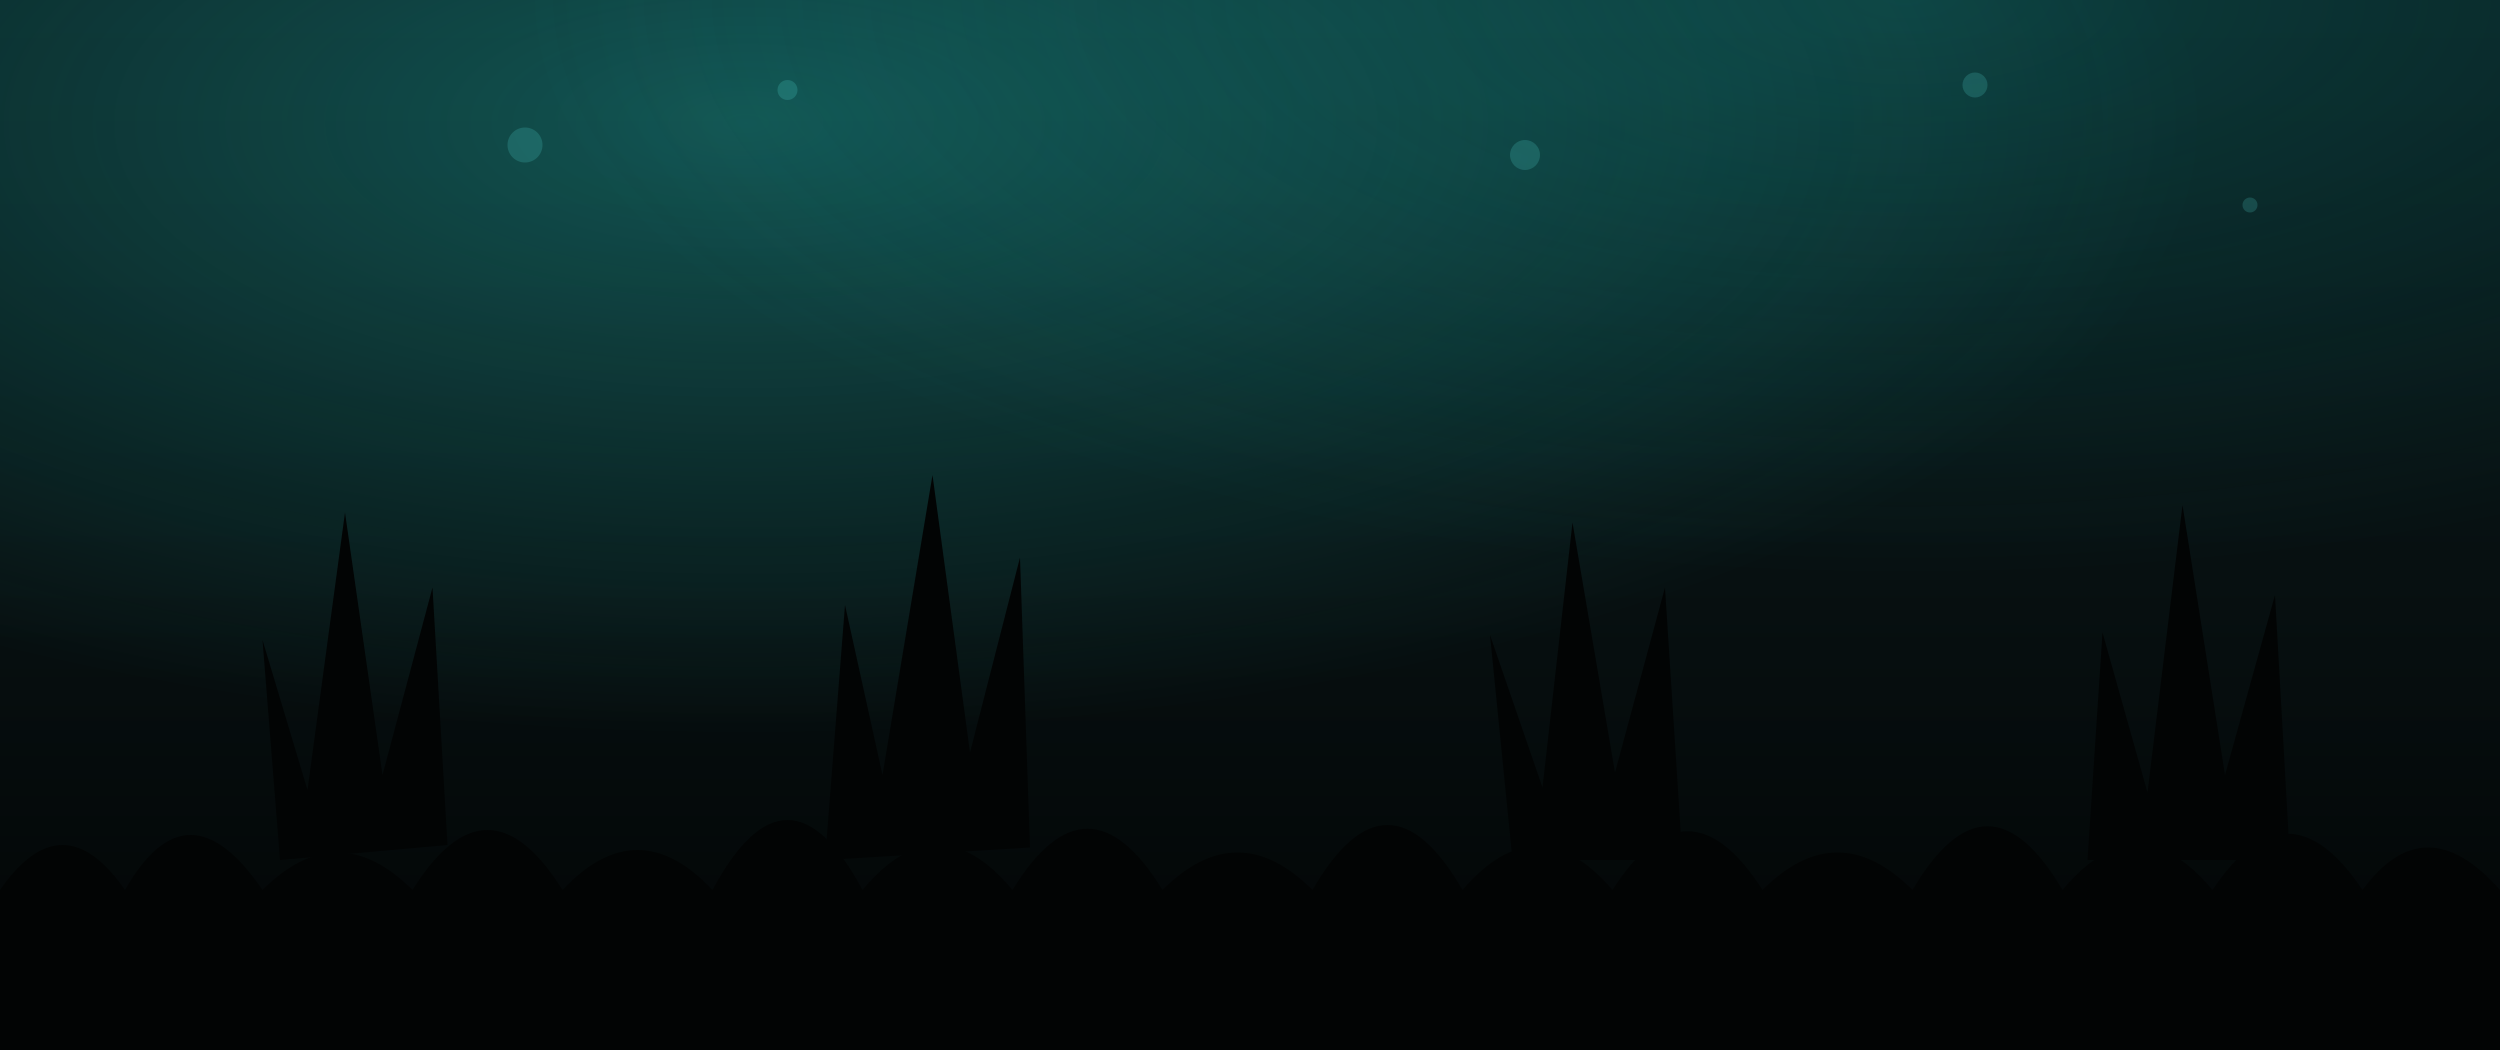
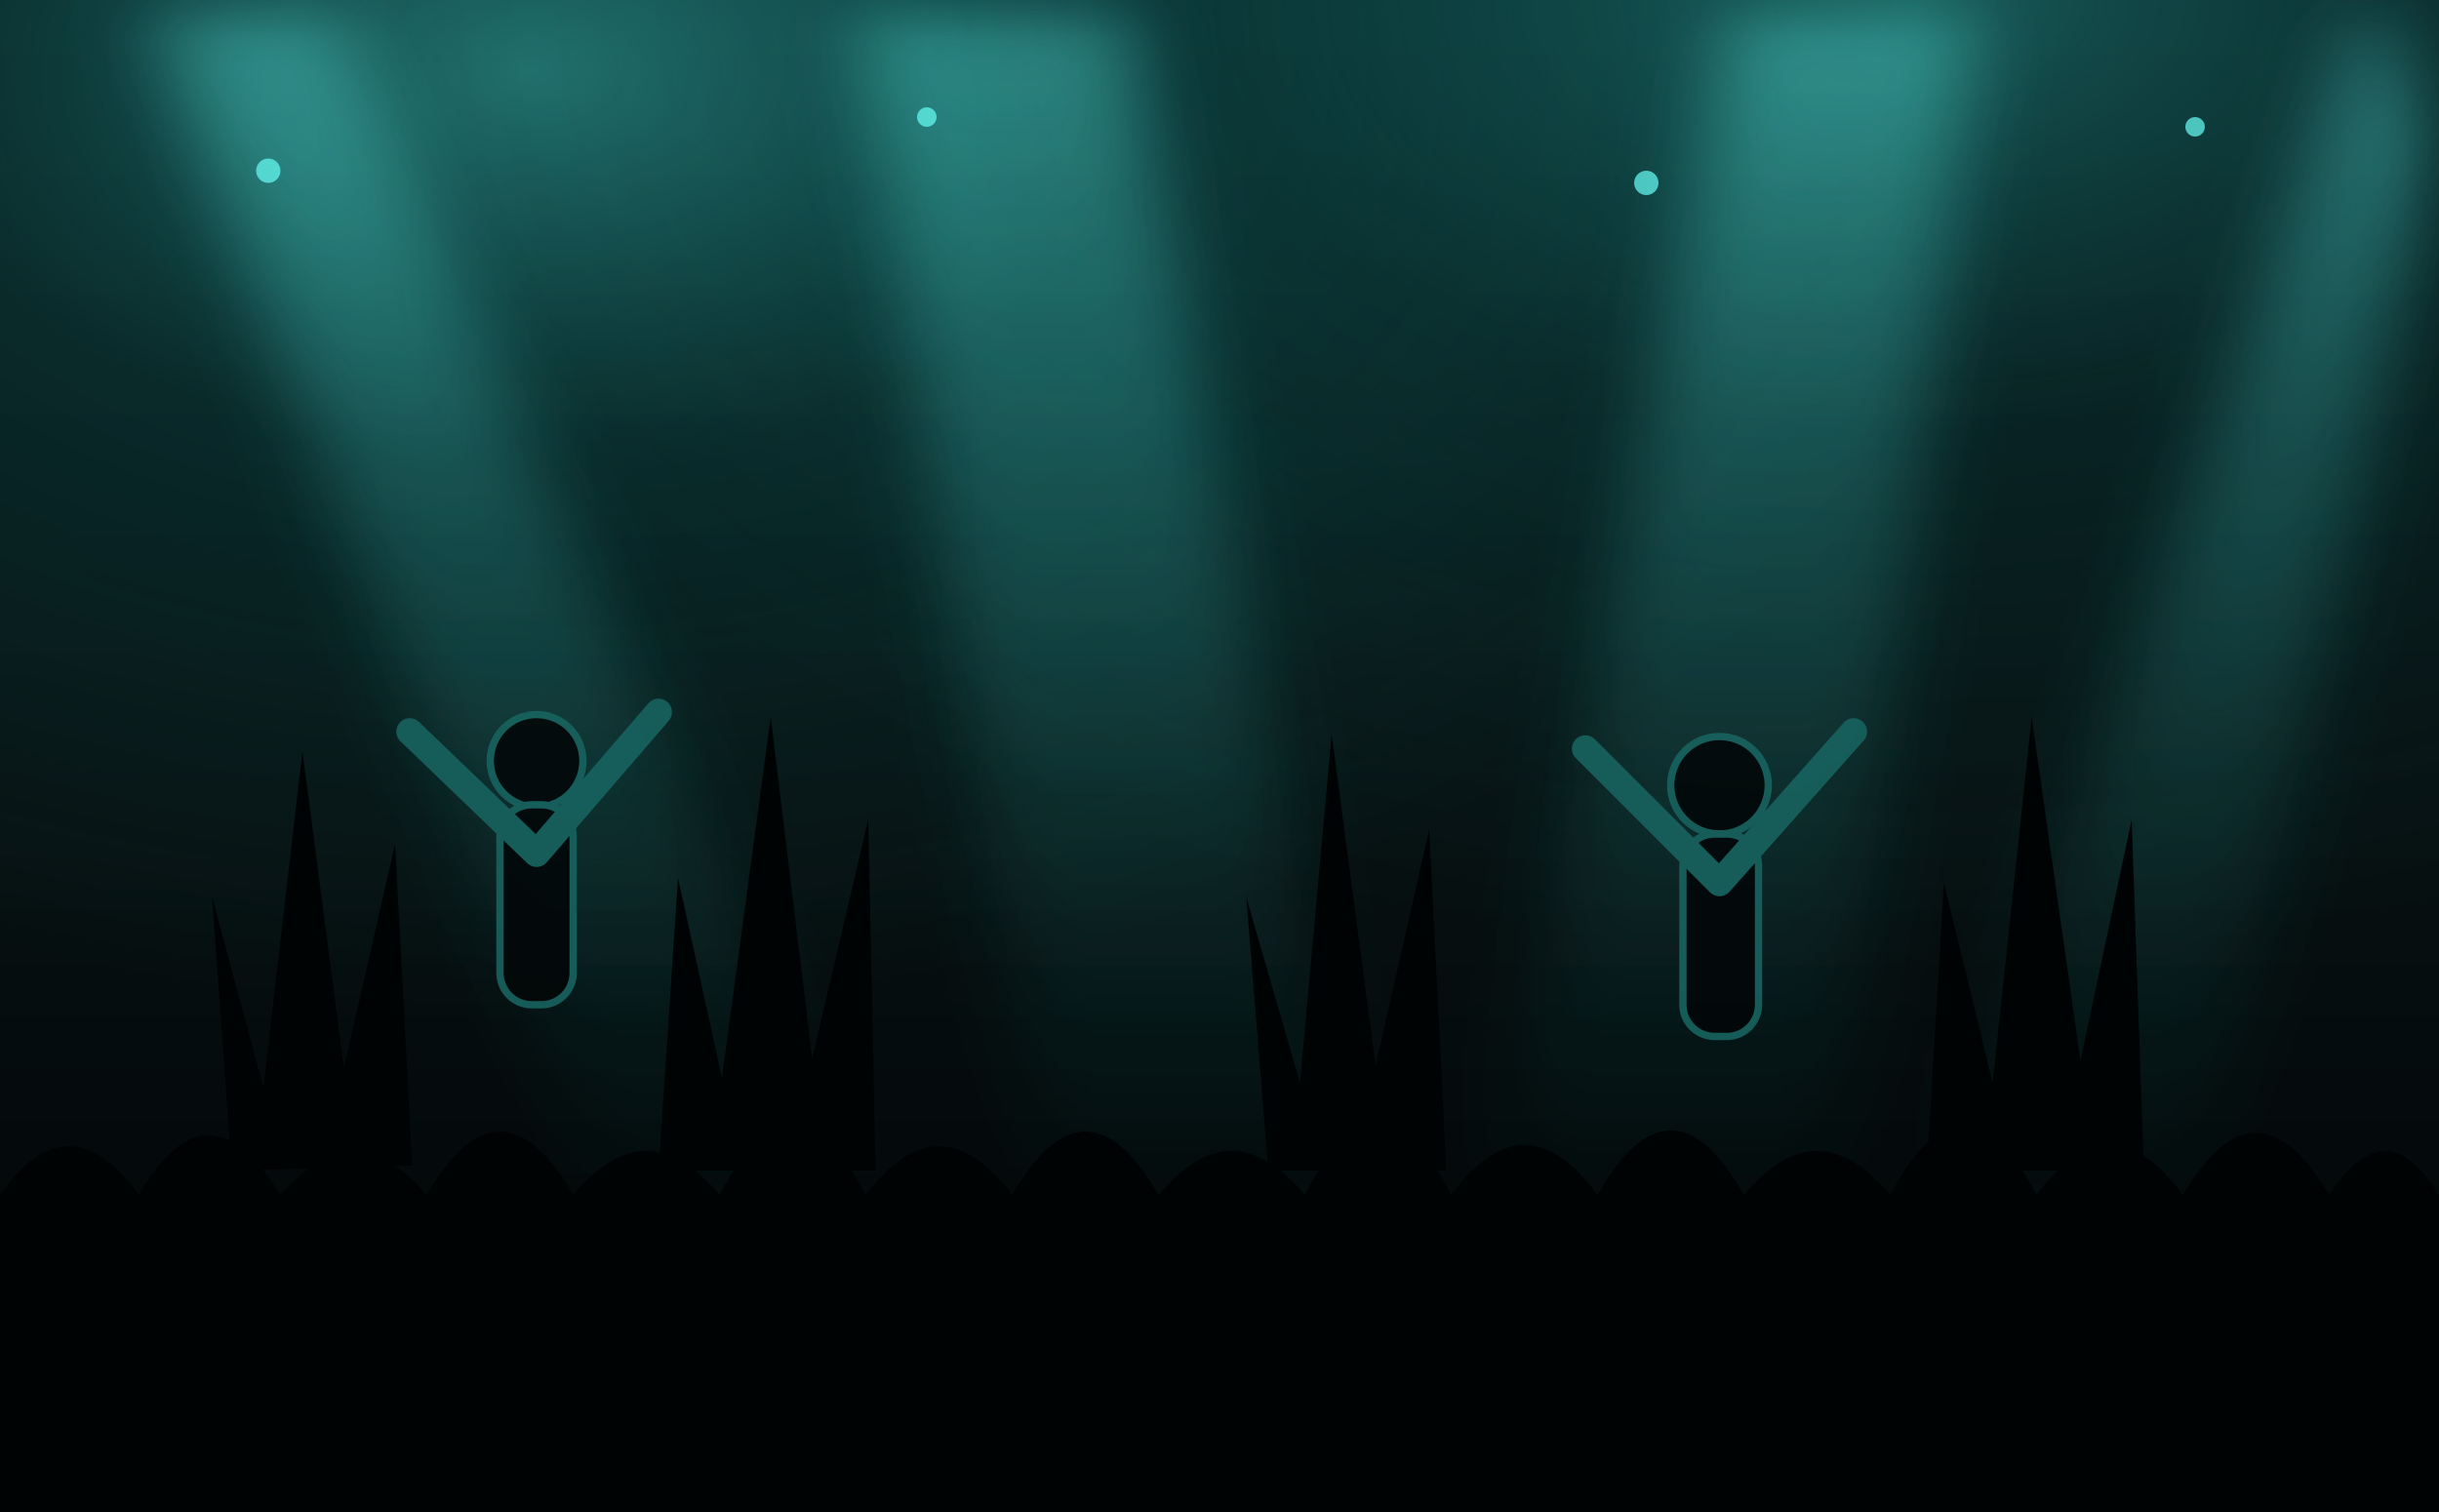
- <svg xmlns="http://www.w3.org/2000/svg" viewBox="0 0 1000 420" role="img" aria-label="Stylized concert crowd">
+ <svg xmlns="http://www.w3.org/2000/svg" viewBox="0 0 1000 620" role="img" aria-label="Original BANDtroductions live crowd artwork">
  <defs>
-     <linearGradient id="b" x1="0" y1="0" x2="0" y2="1">
-       <stop stop-color="#071719" />
+     <linearGradient id="bg" x1="0" y1="0" x2="0" y2="1">
+       <stop stop-color="#081719" />
      <stop offset=".55" stop-color="#071011" />
-       <stop offset="1" stop-color="#020404" />
+       <stop offset="1" stop-color="#010304" />
    </linearGradient>
-     <radialGradient id="g1" cx="30%" cy="12%" r="58%">
-       <stop stop-color="#2ce8dc" stop-opacity=".3" />
-       <stop offset="1" stop-color="#2ce8dc" stop-opacity="0" />
+     <radialGradient id="g1" cx="22%" cy="5%" r="62%">
+       <stop stop-color="#4cfff5" stop-opacity=".38" />
+       <stop offset=".42" stop-color="#18c6bc" stop-opacity=".12" />
+       <stop offset="1" stop-color="#18c6bc" stop-opacity="0" />
    </radialGradient>
-     <radialGradient id="g2" cx="76%" cy="0%" r="55%">
-       <stop stop-color="#1bb8b0" stop-opacity=".24" />
-       <stop offset="1" stop-color="#1bb8b0" stop-opacity="0" />
+     <radialGradient id="g2" cx="78%" cy="0%" r="64%">
+       <stop stop-color="#38e8df" stop-opacity=".32" />
+       <stop offset=".45" stop-color="#14aaa3" stop-opacity=".1" />
+       <stop offset="1" stop-color="#14aaa3" stop-opacity="0" />
    </radialGradient>
+     <linearGradient id="beam" x1="0" y1="0" x2="0" y2="1">
+       <stop stop-color="#62fff7" stop-opacity=".42" />
+       <stop offset="1" stop-color="#18bbb3" stop-opacity="0" />
+     </linearGradient>
+     <filter id="blur">
+       <feGaussianBlur stdDeviation="16" />
+     </filter>
  </defs>
-   <rect width="1000" height="420" fill="url(#b)" />
-   <rect width="1000" height="420" fill="url(#g1)" />
-   <rect width="1000" height="420" fill="url(#g2)" />
-   <g fill="#63fff6" opacity=".16">
-     <circle cx="210" cy="58" r="7" />
-     <circle cx="315" cy="36" r="4" />
-     <circle cx="610" cy="62" r="6" />
-     <circle cx="790" cy="34" r="5" />
-     <circle cx="900" cy="82" r="3" />
+   <rect width="1000" height="620" fill="url(#bg)" />
+   <rect width="1000" height="620" fill="url(#g1)" />
+   <rect width="1000" height="620" fill="url(#g2)" />
+   <g filter="url(#blur)" opacity=".86">
+     <path d="M60 0 L250 500 L360 500 L135 0Z" fill="url(#beam)" />
+     <path d="M350 0 L430 500 L560 500 L460 0Z" fill="url(#beam)" />
+     <path d="M710 0 L610 500 L750 500 L810 0Z" fill="url(#beam)" />
+     <path d="M970 0 L790 500 L900 500 L1000 55Z" fill="url(#beam)" />
  </g>
-   <g fill="#020404">
-     <path d="M0 356 Q25 320 50 356 Q75 312 105 356 Q135 326 165 356 Q195 308 225 356 Q255 324 285 356 Q315 300 345 356 Q375 320 405 356 Q435 307 465 356 Q495 326 525 356 Q555 304 585 356 Q615 321 645 356 Q675 309 705 356 Q735 326 765 356 Q795 305 825 356 Q855 320 885 356 Q915 311 945 356 Q970 322 1000 356 V420 H0Z" />
-     <path d="M112 344 l-7-88 18 60 15-111 15 105 20-75 6 103zM330 344 l8-102 15 68 20-120 15 111 20-78 4 116zM605 344 l-9-90 21 61 12-106 17 100 20-74 7 109zM835 344 l6-91 18 64 14-115 17 108 20-72 6 106z" />
+   <g fill="#000304">
+     <path d="M0 490 Q28 450 57 490 Q85 441 115 490 Q145 455 175 490 Q205 438 235 490 Q265 454 295 490 Q325 433 355 490 Q385 450 415 490 Q445 438 475 490 Q505 454 535 490 Q565 431 595 490 Q625 449 655 490 Q685 437 715 490 Q745 454 775 490 Q805 433 835 490 Q865 449 895 490 Q925 439 955 490 Q978 454 1000 490 V620 H0Z" />
+     <path d="M95 480 l-8-112 21 78 16-138 17 130 21-92 7 132zM270 480 l8-120 18 82 20-148 17 140 23-98 3 144zM520 480 l-9-112 22 76 13-143 18 136 22-97 7 140zM790 480 l7-118 20 82 16-150 20 141 21-99 5 144z" />
+   </g>
+   <g fill="#020708" stroke="#17635f" stroke-width="3" opacity=".9">
+     <circle cx="220" cy="312" r="19" />
+     <rect x="205" y="330" width="30" height="82" rx="13" />
+     <path d="M220 350 L168 300 M220 350 L270 292" fill="none" stroke-width="11" stroke-linecap="round" />
+     <circle cx="705" cy="322" r="20" />
+     <rect x="690" y="342" width="31" height="83" rx="13" />
+     <path d="M705 362 L650 307 M705 362 L760 300" fill="none" stroke-width="11" stroke-linecap="round" />
+   </g>
+   <g fill="#66fff7" opacity=".7">
+     <circle cx="110" cy="70" r="5" />
+     <circle cx="380" cy="48" r="4" />
+     <circle cx="675" cy="75" r="5" />
+     <circle cx="900" cy="52" r="4" />
  </g>
</svg>
